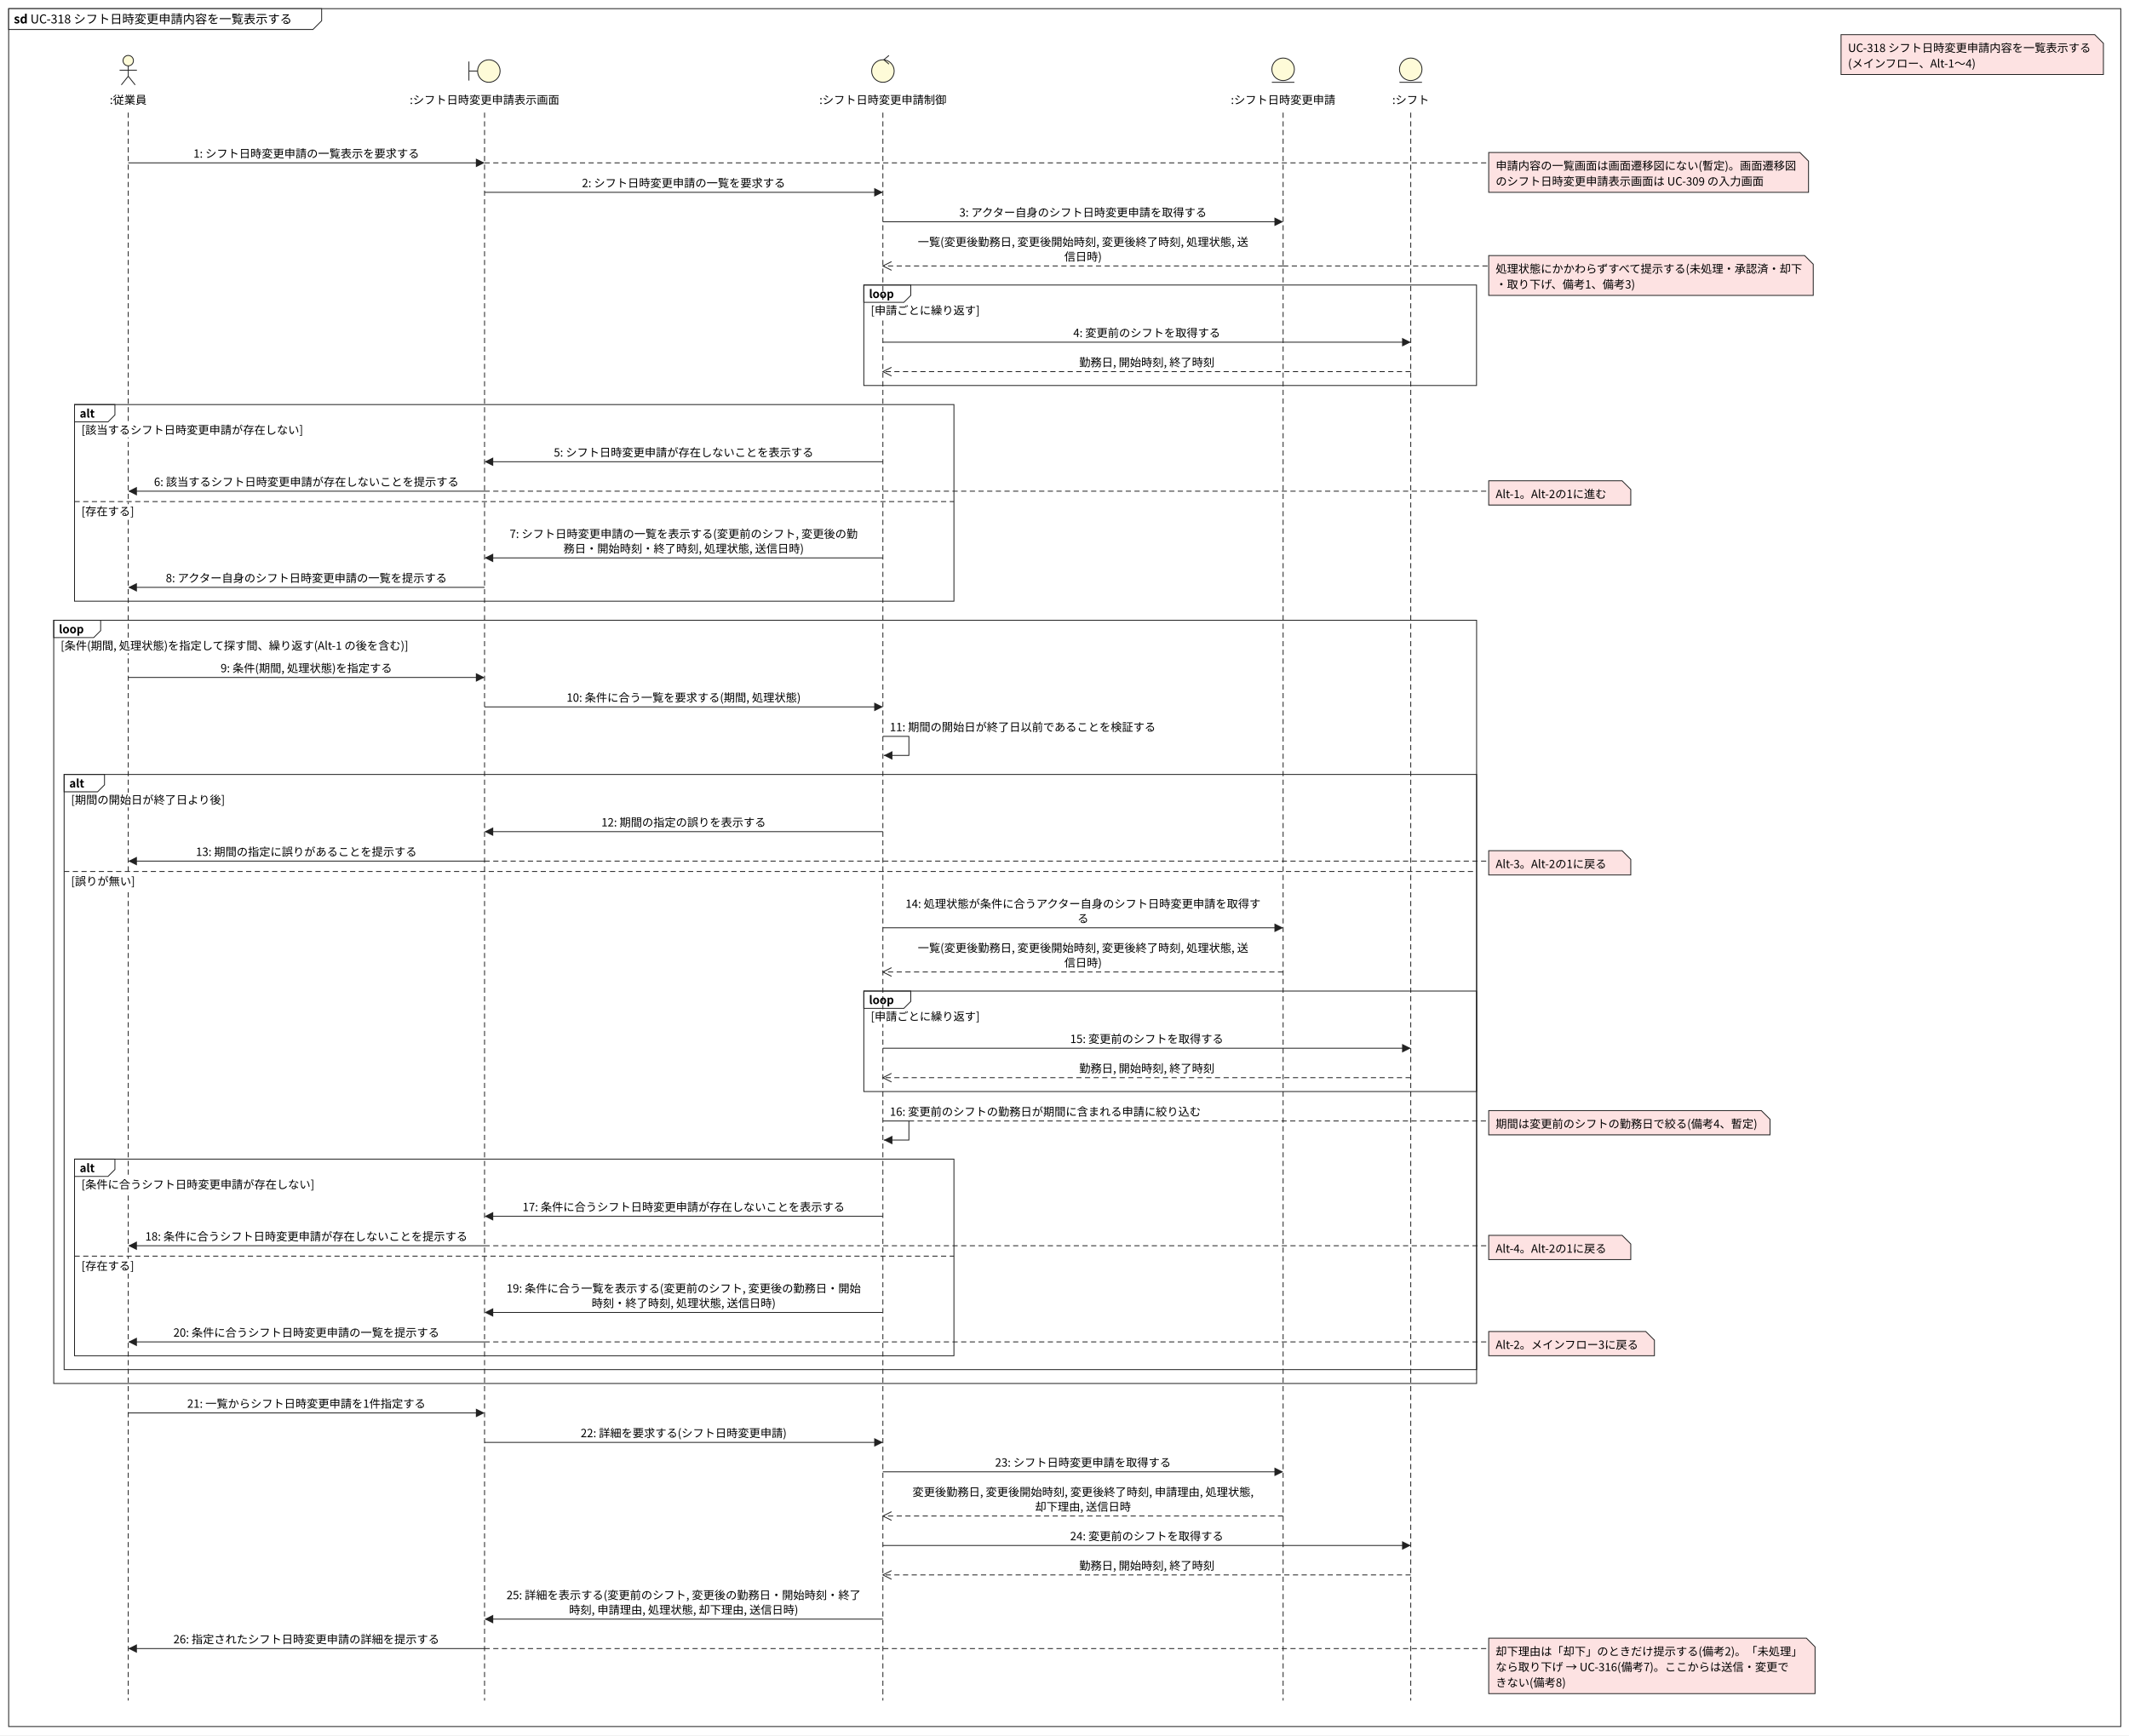
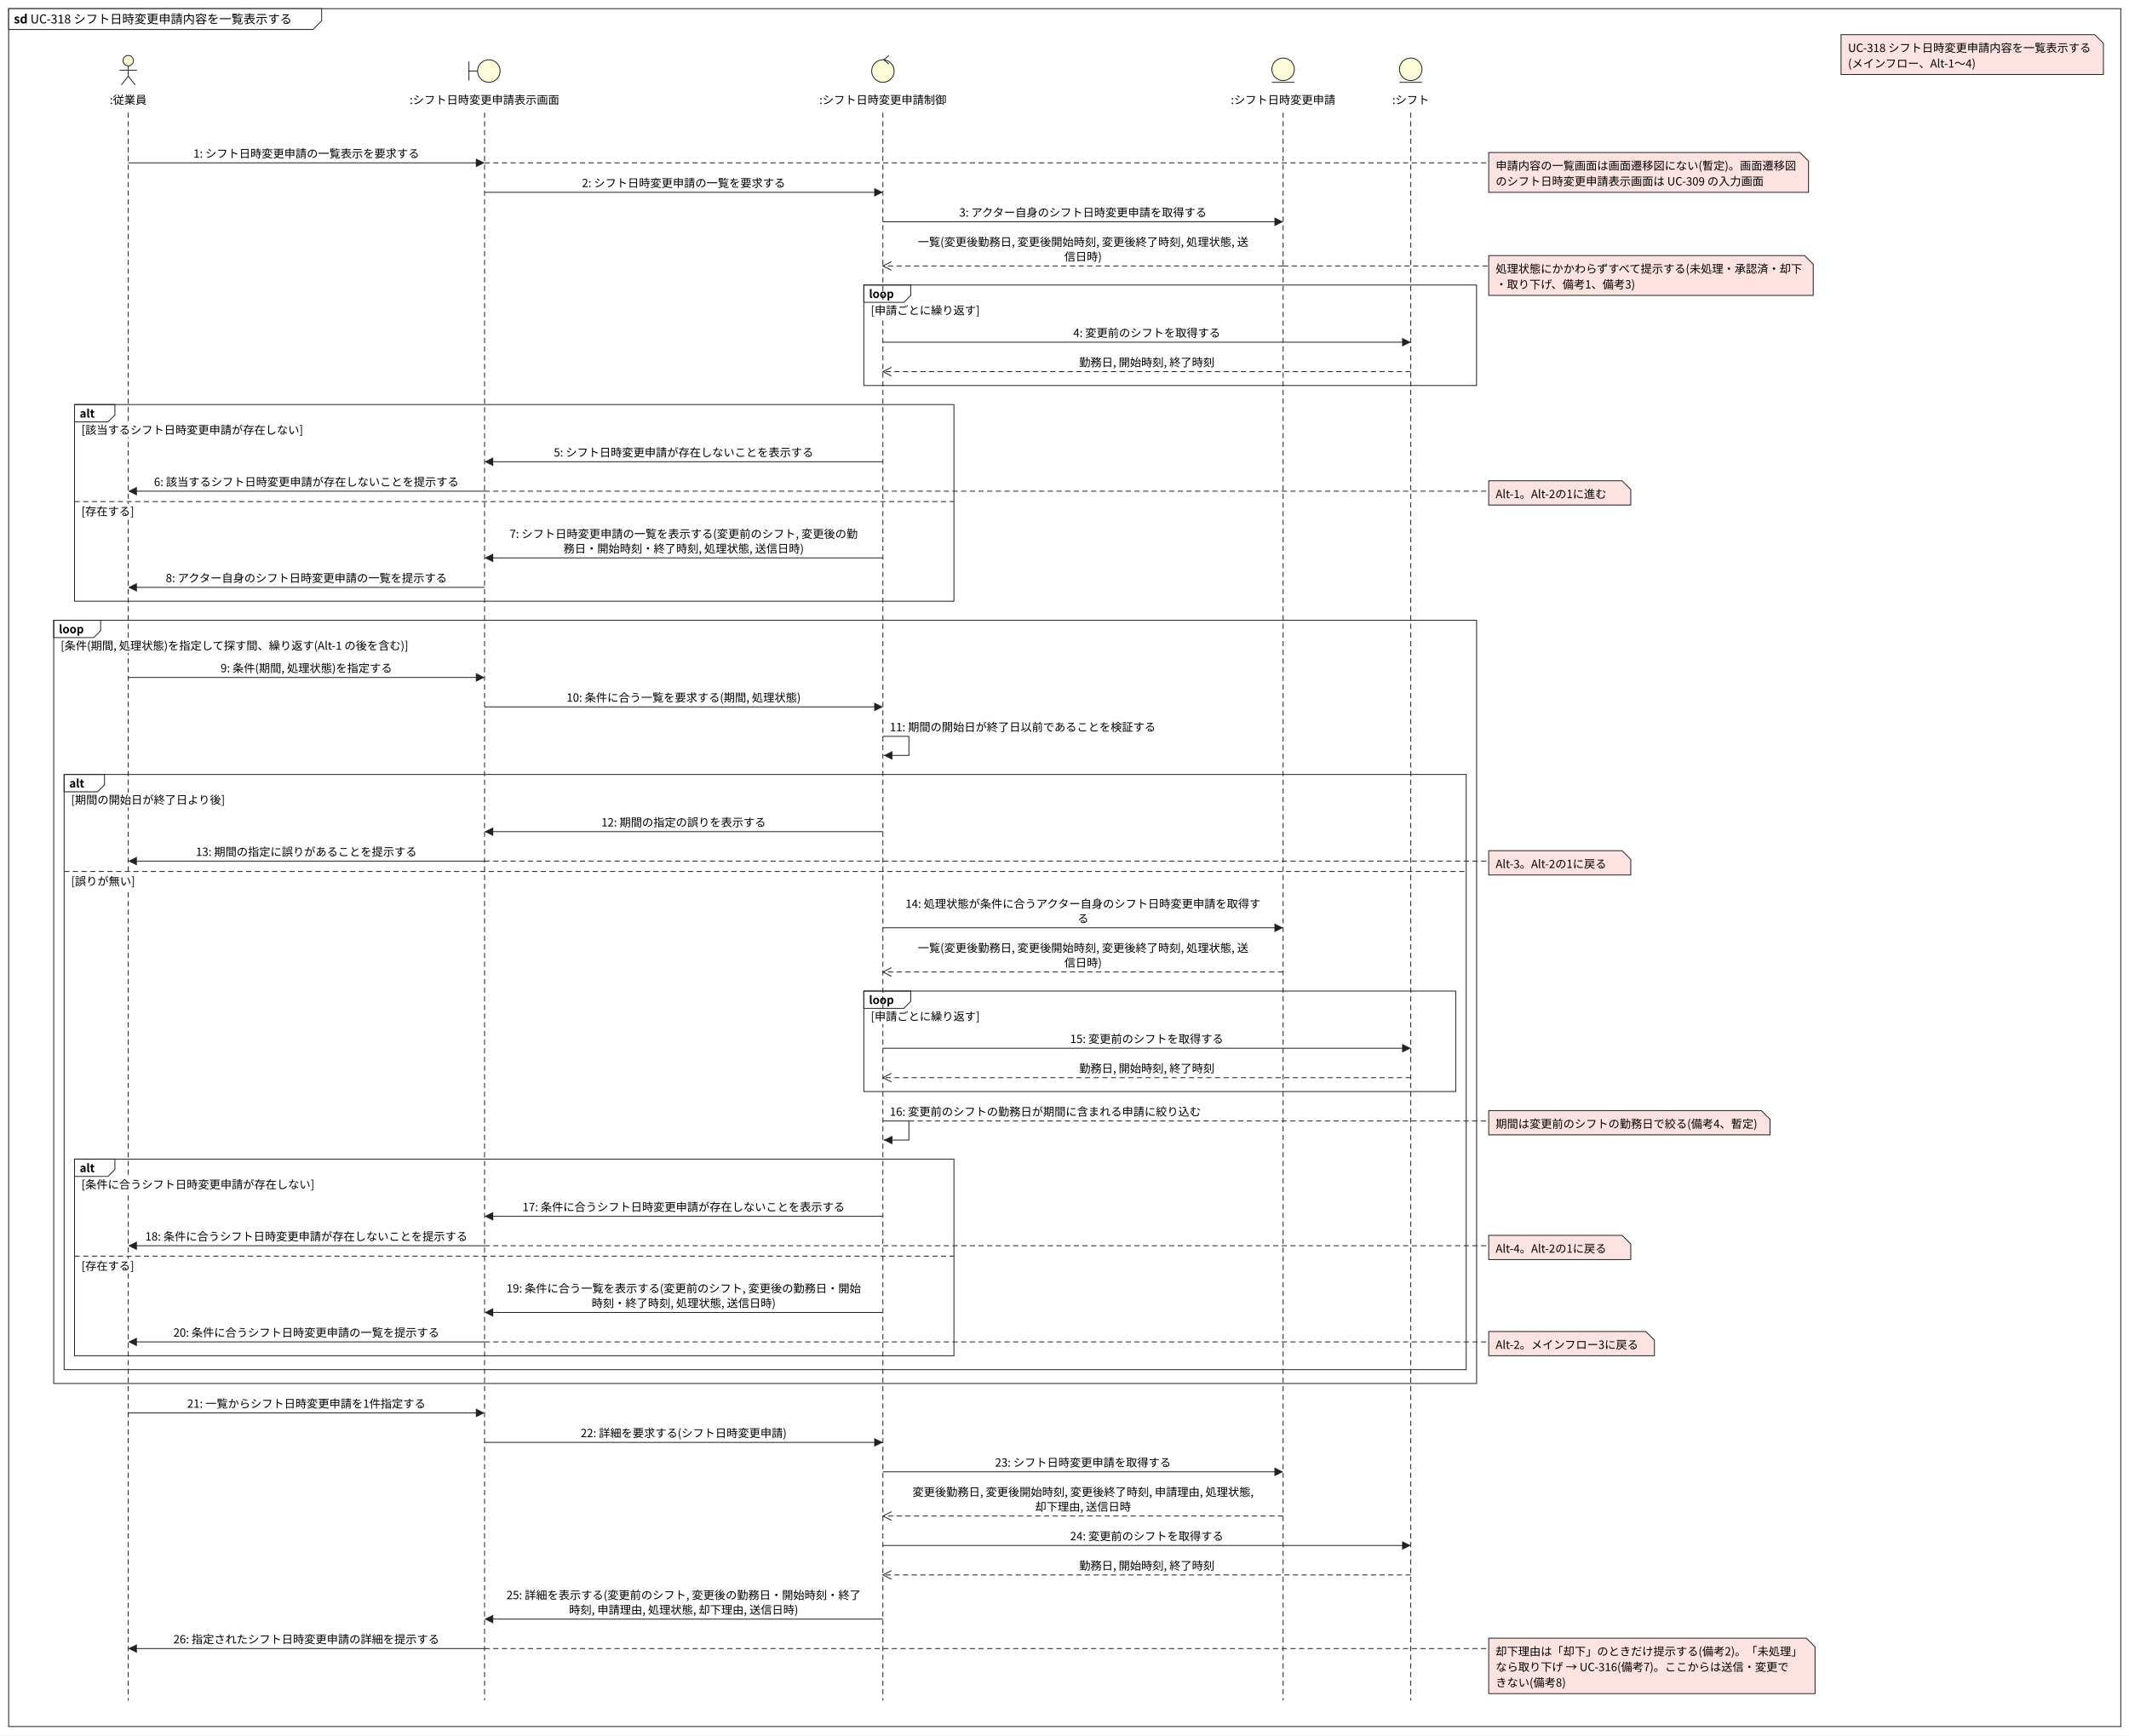
<svg xmlns="http://www.w3.org/2000/svg" width="2457" height="2003" viewBox="0 0 2457 2003" font-family="'Noto Sans CJK JP','Noto Sans JP','Hiragino Sans','Yu Gothic','Meiryo','IPAGothic',sans-serif">
  <rect width="100%" height="100%" fill="#fff" />
  <rect x="10" y="10" width="2437.5" height="1983.0" fill="none" stroke="#222" />
  <path d="M10 10 H371.2 V24 L361.2 34 H10 Z" fill="#fff" stroke="#222" />
  <line x1="148.0" y1="188.0" x2="558.2" y2="188.0" stroke="#222" stroke-width="1" />
  <polygon points="559.2,188.0 549.2,183.0 549.2,193.0" fill="#222" />
  <line x1="559.2" y1="188.0" x2="1718.1" y2="188.0" stroke="#222" stroke-width="1" stroke-dasharray="6 4" />
  <line x1="559.2" y1="222.0" x2="1017.9" y2="222.0" stroke="#222" stroke-width="1" />
  <polygon points="1018.9,222.0 1008.9,217.0 1008.9,227.0" fill="#222" />
  <line x1="1018.9" y1="256.0" x2="1479.8" y2="256.0" stroke="#222" stroke-width="1" />
  <polygon points="1480.8,256.0 1470.8,251.0 1470.8,261.0" fill="#222" />
  <line x1="1480.8" y1="307.0" x2="1019.9" y2="307.0" stroke="#222" stroke-width="1" stroke-dasharray="6 4" />
  <polyline points="1028.9,302.0 1018.9,307.0 1028.9,312.0" fill="none" stroke="#222" />
  <line x1="1480.8" y1="307.0" x2="1718.1" y2="307.0" stroke="#222" stroke-width="1" stroke-dasharray="6 4" />
  <path d="M996.94 329 H1051.1 V341 L1043.1 349 H996.94 Z" fill="#fff" stroke="#222" />
  <line x1="1018.9" y1="395.0" x2="1627.1" y2="395.0" stroke="#222" stroke-width="1" />
  <polygon points="1628.1,395.0 1618.1,390.0 1618.1,400.0" fill="#222" />
  <line x1="1628.1" y1="429.0" x2="1019.9" y2="429.0" stroke="#222" stroke-width="1" stroke-dasharray="6 4" />
  <polyline points="1028.9,424.0 1018.9,429.0 1028.9,434.0" fill="none" stroke="#222" />
  <rect x="996.9" y="329.0" width="707.1" height="116.0" rx="0" fill="none" stroke="#222" />
  <path d="M86 467 H132.62 V479 L124.62 487 H86 Z" fill="#fff" stroke="#222" />
  <line x1="1018.9" y1="533.0" x2="560.2" y2="533.0" stroke="#222" stroke-width="1" />
  <polygon points="559.2,533.0 569.2,528.0 569.2,538.0" fill="#222" />
  <line x1="559.2" y1="567.0" x2="149.0" y2="567.0" stroke="#222" stroke-width="1" />
  <polygon points="148.0,567.0 158.0,562.0 158.0,572.0" fill="#222" />
  <line x1="559.2" y1="567.0" x2="1718.1" y2="567.0" stroke="#222" stroke-width="1" stroke-dasharray="6 4" />
  <line x1="1018.9" y1="644.0" x2="560.2" y2="644.0" stroke="#222" stroke-width="1" />
  <polygon points="559.2,644.0 569.2,639.0 569.2,649.0" fill="#222" />
  <line x1="559.2" y1="678.0" x2="149.0" y2="678.0" stroke="#222" stroke-width="1" />
  <polygon points="148.0,678.0 158.0,673.0 158.0,683.0" fill="#222" />
  <rect x="86.0" y="467.0" width="1014.9" height="227.0" rx="0" fill="none" stroke="#222" />
  <line x1="86.0" y1="579.0" x2="1100.9" y2="579.0" stroke="#222" stroke-width="1" stroke-dasharray="6 4" />
  <path d="M62 716 H116.16 V728 L108.16 736 H62 Z" fill="#fff" stroke="#222" />
  <line x1="148.0" y1="782.0" x2="558.2" y2="782.0" stroke="#222" stroke-width="1" />
  <polygon points="559.2,782.0 549.2,777.0 549.2,787.0" fill="#222" />
  <line x1="559.2" y1="816.0" x2="1017.9" y2="816.0" stroke="#222" stroke-width="1" />
  <polygon points="1018.9,816.0 1008.9,811.0 1008.9,821.0" fill="#222" />
  <polyline points="1018.94,850 1048.94,850 1048.94,872 1019.94,872" fill="none" stroke="#222" />
  <polygon points="1019.9,872.0 1029.9,867.0 1029.9,877.0" fill="#222" />
  <path d="M74 894 H120.62 V906 L112.62 914 H74 Z" fill="#fff" stroke="#222" />
  <line x1="1018.9" y1="960.0" x2="560.2" y2="960.0" stroke="#222" stroke-width="1" />
  <polygon points="559.2,960.0 569.2,955.0 569.2,965.0" fill="#222" />
  <line x1="559.2" y1="994.0" x2="149.0" y2="994.0" stroke="#222" stroke-width="1" />
  <polygon points="148.0,994.0 158.0,989.0 158.0,999.0" fill="#222" />
  <line x1="559.2" y1="994.0" x2="1718.1" y2="994.0" stroke="#222" stroke-width="1" stroke-dasharray="6 4" />
  <line x1="1018.9" y1="1071.0" x2="1479.8" y2="1071.0" stroke="#222" stroke-width="1" />
  <polygon points="1480.8,1071.0 1470.8,1066.0 1470.8,1076.0" fill="#222" />
  <line x1="1480.8" y1="1122.0" x2="1019.9" y2="1122.0" stroke="#222" stroke-width="1" stroke-dasharray="6 4" />
  <polyline points="1028.9,1117.0 1018.9,1122.0 1028.9,1127.0" fill="none" stroke="#222" />
  <path d="M996.94 1144 H1051.1 V1156 L1043.1 1164 H996.94 Z" fill="#fff" stroke="#222" />
  <line x1="1018.9" y1="1210.0" x2="1627.1" y2="1210.0" stroke="#222" stroke-width="1" />
  <polygon points="1628.1,1210.0 1618.1,1205.0 1618.1,1215.0" fill="#222" />
  <line x1="1628.1" y1="1244.0" x2="1019.9" y2="1244.0" stroke="#222" stroke-width="1" stroke-dasharray="6 4" />
  <polyline points="1028.9,1239.0 1018.9,1244.0 1028.9,1249.0" fill="none" stroke="#222" />
-   <rect x="996.9" y="1144.0" width="707.1" height="116.0" rx="0" fill="none" stroke="#222" />
+   <rect x="996.9" y="1144.0" width="683.1" height="116.0" rx="0" fill="none" stroke="#222" />
  <polyline points="1018.94,1294 1048.94,1294 1048.94,1316 1019.94,1316" fill="none" stroke="#222" />
  <polygon points="1019.9,1316.0 1029.9,1311.0 1029.9,1321.0" fill="#222" />
  <line x1="1048.9" y1="1294.0" x2="1718.1" y2="1294.0" stroke="#222" stroke-width="1" stroke-dasharray="6 4" />
  <path d="M86 1338 H132.62 V1350 L124.62 1358 H86 Z" fill="#fff" stroke="#222" />
  <line x1="1018.9" y1="1404.0" x2="560.2" y2="1404.0" stroke="#222" stroke-width="1" />
  <polygon points="559.2,1404.0 569.2,1399.0 569.2,1409.0" fill="#222" />
  <line x1="559.2" y1="1438.0" x2="149.0" y2="1438.0" stroke="#222" stroke-width="1" />
  <polygon points="148.0,1438.0 158.0,1433.0 158.0,1443.0" fill="#222" />
  <line x1="559.2" y1="1438.0" x2="1718.1" y2="1438.0" stroke="#222" stroke-width="1" stroke-dasharray="6 4" />
  <line x1="1018.9" y1="1515.0" x2="560.2" y2="1515.0" stroke="#222" stroke-width="1" />
  <polygon points="559.2,1515.0 569.2,1510.0 569.2,1520.0" fill="#222" />
  <line x1="559.2" y1="1549.0" x2="149.0" y2="1549.0" stroke="#222" stroke-width="1" />
  <polygon points="148.0,1549.0 158.0,1544.0 158.0,1554.0" fill="#222" />
  <line x1="559.2" y1="1549.0" x2="1718.1" y2="1549.0" stroke="#222" stroke-width="1" stroke-dasharray="6 4" />
  <rect x="86.0" y="1338.0" width="1014.9" height="227.0" rx="0" fill="none" stroke="#222" />
  <line x1="86.0" y1="1450.0" x2="1100.9" y2="1450.0" stroke="#222" stroke-width="1" stroke-dasharray="6 4" />
-   <rect x="74.0" y="894.0" width="1630.1" height="687.0" rx="0" fill="none" stroke="#222" />
-   <line x1="74.0" y1="1006.0" x2="1704.1" y2="1006.0" stroke="#222" stroke-width="1" stroke-dasharray="6 4" />
+   <rect x="74.0" y="894.0" width="1618.1" height="687.0" rx="0" fill="none" stroke="#222" />
+   <line x1="74.0" y1="1006.0" x2="1692.1" y2="1006.0" stroke="#222" stroke-width="1" stroke-dasharray="6 4" />
  <rect x="62.0" y="716.0" width="1642.1" height="881.0" rx="0" fill="none" stroke="#222" />
  <line x1="148.0" y1="1631.0" x2="558.2" y2="1631.0" stroke="#222" stroke-width="1" />
  <polygon points="559.2,1631.0 549.2,1626.0 549.2,1636.0" fill="#222" />
  <line x1="559.2" y1="1665.0" x2="1017.9" y2="1665.0" stroke="#222" stroke-width="1" />
  <polygon points="1018.9,1665.0 1008.9,1660.0 1008.9,1670.0" fill="#222" />
  <line x1="1018.9" y1="1699.0" x2="1479.8" y2="1699.0" stroke="#222" stroke-width="1" />
  <polygon points="1480.8,1699.0 1470.8,1694.0 1470.8,1704.0" fill="#222" />
  <line x1="1480.8" y1="1750.0" x2="1019.9" y2="1750.0" stroke="#222" stroke-width="1" stroke-dasharray="6 4" />
  <polyline points="1028.9,1745.0 1018.9,1750.0 1028.9,1755.0" fill="none" stroke="#222" />
  <line x1="1018.9" y1="1784.0" x2="1627.1" y2="1784.0" stroke="#222" stroke-width="1" />
  <polygon points="1628.1,1784.0 1618.1,1779.0 1618.1,1789.0" fill="#222" />
  <line x1="1628.1" y1="1818.0" x2="1019.9" y2="1818.0" stroke="#222" stroke-width="1" stroke-dasharray="6 4" />
  <polyline points="1028.9,1813.0 1018.9,1818.0 1028.9,1823.0" fill="none" stroke="#222" />
  <line x1="1018.9" y1="1869.0" x2="560.2" y2="1869.0" stroke="#222" stroke-width="1" />
  <polygon points="559.2,1869.0 569.2,1864.0 569.2,1874.0" fill="#222" />
  <line x1="559.2" y1="1903.0" x2="149.0" y2="1903.0" stroke="#222" stroke-width="1" />
  <polygon points="148.0,1903.0 158.0,1898.0 158.0,1908.0" fill="#222" />
  <line x1="559.2" y1="1903.0" x2="1718.1" y2="1903.0" stroke="#222" stroke-width="1" stroke-dasharray="6 4" />
  <circle cx="148" cy="70" r="6" fill="#fefbd8" stroke="#222" />
  <path d="M148 76 V88 M138 81 H158 M148 88 L140 98 M148 88 L156 98" fill="none" stroke="#222" />
  <line x1="148.0" y1="130.0" x2="148.0" y2="1963.0" stroke="#222" stroke-width="1" stroke-dasharray="6 4" />
  <circle cx="564.16" cy="82" r="13" fill="#fefbd8" stroke="#222" />
  <path d="M551.16 82 H541.16 M541.16 71 V93" fill="none" stroke="#222" />
  <line x1="559.2" y1="130.0" x2="559.2" y2="1963.0" stroke="#222" stroke-width="1" stroke-dasharray="6 4" />
  <circle cx="1018.94" cy="82" r="13" fill="#fefbd8" stroke="#222" />
  <path d="M1019.94 69 l6 -5 M1019.94 69 l6 5" fill="none" stroke="#222" />
  <line x1="1018.9" y1="130.0" x2="1018.9" y2="1963.0" stroke="#222" stroke-width="1" stroke-dasharray="6 4" />
  <circle cx="1480.8" cy="80" r="13" fill="#fefbd8" stroke="#222" />
  <path d="M1467.8 95 H1493.8" fill="none" stroke="#222" />
  <line x1="1480.8" y1="130.0" x2="1480.8" y2="1963.0" stroke="#222" stroke-width="1" stroke-dasharray="6 4" />
  <circle cx="1628.07" cy="80" r="13" fill="#fefbd8" stroke="#222" />
  <path d="M1615.07 95 H1641.07" fill="none" stroke="#222" />
  <line x1="1628.1" y1="130.0" x2="1628.1" y2="1963.0" stroke="#222" stroke-width="1" stroke-dasharray="6 4" />
  <rect x="216.8" y="169.0" width="273.6" height="17.0" fill="#fff" />
  <text x="353.6" y="182.0" font-size="13" text-anchor="middle">1: シフト日時変更申請の一覧表示を要求する</text>
  <rect x="665.2" y="203.0" width="247.6" height="17.0" fill="#fff" />
  <text x="789.0" y="216.0" font-size="13" text-anchor="middle">2: シフト日時変更申請の一覧を要求する</text>
  <rect x="1100.1" y="237.0" width="299.6" height="17.0" fill="#fff" />
  <text x="1249.9" y="250.0" font-size="13" text-anchor="middle">3: アクター自身のシフト日時変更申請を取得する</text>
  <rect x="1038.4" y="271.0" width="422.9" height="17.0" fill="#fff" />
  <text x="1249.9" y="284.0" font-size="13" text-anchor="middle">一覧(変更後勤務日, 変更後開始時刻, 変更後終了時刻, 処理状態, 送</text>
  <rect x="1224.6" y="288.0" width="50.5" height="17.0" fill="#fff" />
  <text x="1249.9" y="301.0" font-size="13" text-anchor="middle">信日時)</text>
  <text x="1002.9" y="344.0" font-size="13" text-anchor="start" font-weight="bold">loop</text>
  <rect x="1002.9" y="350.0" width="136.1" height="17.0" fill="#fff" />
  <text x="1004.9" y="363.0" font-size="13" text-anchor="start">[申請ごとに繰り返す]</text>
  <rect x="1232.2" y="376.0" width="182.6" height="17.0" fill="#fff" />
  <text x="1323.5" y="389.0" font-size="13" text-anchor="middle">4: 変更前のシフトを取得する</text>
  <rect x="1234.9" y="410.0" width="177.2" height="17.0" fill="#fff" />
  <text x="1323.5" y="423.0" font-size="13" text-anchor="middle">勤務日, 開始時刻, 終了時刻</text>
  <text x="92.0" y="482.0" font-size="13" text-anchor="start" font-weight="bold">alt</text>
  <rect x="92.0" y="488.0" width="266.1" height="17.0" fill="#fff" />
  <text x="94.0" y="501.0" font-size="13" text-anchor="start">[該当するシフト日時変更申請が存在しない]</text>
  <rect x="632.7" y="514.0" width="312.6" height="17.0" fill="#fff" />
  <text x="789.0" y="527.0" font-size="13" text-anchor="middle">5: シフト日時変更申請が存在しないことを表示する</text>
  <rect x="171.3" y="548.0" width="364.6" height="17.0" fill="#fff" />
  <text x="353.6" y="561.0" font-size="13" text-anchor="middle">6: 該当するシフト日時変更申請が存在しないことを提示する</text>
  <rect x="92.0" y="582.0" width="71.1" height="17.0" fill="#fff" />
  <text x="94.0" y="595.0" font-size="13" text-anchor="start">[存在する]</text>
  <rect x="575.9" y="608.0" width="426.2" height="17.0" fill="#fff" />
  <text x="789.0" y="621.0" font-size="13" text-anchor="middle">7: シフト日時変更申請の一覧を表示する(変更前のシフト, 変更後の勤</text>
  <rect x="638.2" y="625.0" width="301.7" height="17.0" fill="#fff" />
  <text x="789.0" y="638.0" font-size="13" text-anchor="middle">務日・開始時刻・終了時刻, 処理状態, 送信日時)</text>
  <rect x="184.3" y="659.0" width="338.6" height="17.0" fill="#fff" />
  <text x="353.6" y="672.0" font-size="13" text-anchor="middle">8: アクター自身のシフト日時変更申請の一覧を提示する</text>
  <text x="68.0" y="731.0" font-size="13" text-anchor="start" font-weight="bold">loop</text>
  <rect x="68.0" y="737.0" width="447.6" height="17.0" fill="#fff" />
  <text x="70.0" y="750.0" font-size="13" text-anchor="start">[条件(期間, 処理状態)を指定して探す間、繰り返す(Alt-1 の後を含む)]</text>
  <rect x="240.7" y="763.0" width="225.8" height="17.0" fill="#fff" />
  <text x="353.6" y="776.0" font-size="13" text-anchor="middle">9: 条件(期間, 処理状態)を指定する</text>
  <rect x="639.9" y="797.0" width="298.3" height="17.0" fill="#fff" />
  <text x="789.0" y="810.0" font-size="13" text-anchor="middle">10: 条件に合う一覧を要求する(期間, 処理状態)</text>
  <rect x="1024.9" y="831.0" width="320.2" height="17.0" fill="#fff" />
  <text x="1026.9" y="844.0" font-size="13" text-anchor="start">11: 期間の開始日が終了日以前であることを検証する</text>
  <text x="80.0" y="909.0" font-size="13" text-anchor="start" font-weight="bold">alt</text>
  <rect x="80.0" y="915.0" width="188.1" height="17.0" fill="#fff" />
  <text x="82.0" y="928.0" font-size="13" text-anchor="start">[期間の開始日が終了日より後]</text>
  <rect x="687.5" y="941.0" width="203.2" height="17.0" fill="#fff" />
  <text x="789.0" y="954.0" font-size="13" text-anchor="middle">12: 期間の指定の誤りを表示する</text>
  <rect x="219.5" y="975.0" width="268.2" height="17.0" fill="#fff" />
  <text x="353.6" y="988.0" font-size="13" text-anchor="middle">13: 期間の指定に誤りがあることを提示する</text>
  <rect x="80.0" y="1009.0" width="84.1" height="17.0" fill="#fff" />
  <text x="82.0" y="1022.0" font-size="13" text-anchor="start">[誤りが無い]</text>
  <rect x="1037.8" y="1035.0" width="424.2" height="17.0" fill="#fff" />
  <text x="1249.9" y="1048.0" font-size="13" text-anchor="middle">14: 処理状態が条件に合うアクター自身のシフト日時変更申請を取得す</text>
  <rect x="1241.4" y="1052.0" width="17.0" height="17.0" fill="#fff" />
  <text x="1249.9" y="1065.0" font-size="13" text-anchor="middle">る</text>
  <rect x="1038.4" y="1086.0" width="422.9" height="17.0" fill="#fff" />
  <text x="1249.9" y="1099.0" font-size="13" text-anchor="middle">一覧(変更後勤務日, 変更後開始時刻, 変更後終了時刻, 処理状態, 送</text>
  <rect x="1224.6" y="1103.0" width="50.5" height="17.0" fill="#fff" />
  <text x="1249.9" y="1116.0" font-size="13" text-anchor="middle">信日時)</text>
  <text x="1002.9" y="1159.0" font-size="13" text-anchor="start" font-weight="bold">loop</text>
  <rect x="1002.9" y="1165.0" width="136.1" height="17.0" fill="#fff" />
  <text x="1004.9" y="1178.0" font-size="13" text-anchor="start">[申請ごとに繰り返す]</text>
  <rect x="1228.4" y="1191.0" width="190.2" height="17.0" fill="#fff" />
  <text x="1323.5" y="1204.0" font-size="13" text-anchor="middle">15: 変更前のシフトを取得する</text>
  <rect x="1234.9" y="1225.0" width="177.2" height="17.0" fill="#fff" />
  <text x="1323.5" y="1238.0" font-size="13" text-anchor="middle">勤務日, 開始時刻, 終了時刻</text>
  <rect x="1024.9" y="1275.0" width="372.2" height="17.0" fill="#fff" />
  <text x="1026.9" y="1288.0" font-size="13" text-anchor="start">16: 変更前のシフトの勤務日が期間に含まれる申請に絞り込む</text>
  <text x="92.0" y="1353.0" font-size="13" text-anchor="start" font-weight="bold">alt</text>
  <rect x="92.0" y="1359.0" width="279.1" height="17.0" fill="#fff" />
  <text x="94.0" y="1372.0" font-size="13" text-anchor="start">[条件に合うシフト日時変更申請が存在しない]</text>
  <rect x="596.5" y="1385.0" width="385.2" height="17.0" fill="#fff" />
  <text x="789.0" y="1398.0" font-size="13" text-anchor="middle">17: 条件に合うシフト日時変更申請が存在しないことを表示する</text>
  <rect x="161.0" y="1419.0" width="385.2" height="17.0" fill="#fff" />
  <text x="353.6" y="1432.0" font-size="13" text-anchor="middle">18: 条件に合うシフト日時変更申請が存在しないことを提示する</text>
  <rect x="92.0" y="1453.0" width="71.1" height="17.0" fill="#fff" />
  <text x="94.0" y="1466.0" font-size="13" text-anchor="start">[存在する]</text>
  <rect x="572.2" y="1479.0" width="433.8" height="17.0" fill="#fff" />
  <text x="789.0" y="1492.0" font-size="13" text-anchor="middle">19: 条件に合う一覧を表示する(変更前のシフト, 変更後の勤務日・開始</text>
  <rect x="670.7" y="1496.0" width="236.7" height="17.0" fill="#fff" />
  <text x="789.0" y="1509.0" font-size="13" text-anchor="middle">時刻・終了時刻, 処理状態, 送信日時)</text>
  <rect x="193.5" y="1530.0" width="320.2" height="17.0" fill="#fff" />
  <text x="353.6" y="1543.0" font-size="13" text-anchor="middle">20: 条件に合うシフト日時変更申請の一覧を提示する</text>
  <rect x="209.2" y="1612.0" width="288.7" height="17.0" fill="#fff" />
  <text x="353.6" y="1625.0" font-size="13" text-anchor="middle">21: 一覧からシフト日時変更申請を1件指定する</text>
  <rect x="660.4" y="1646.0" width="257.2" height="17.0" fill="#fff" />
  <text x="789.0" y="1659.0" font-size="13" text-anchor="middle">22: 詳細を要求する(シフト日時変更申請)</text>
  <rect x="1141.8" y="1680.0" width="216.2" height="17.0" fill="#fff" />
  <text x="1249.9" y="1693.0" font-size="13" text-anchor="middle">23: シフト日時変更申請を取得する</text>
  <rect x="1031.9" y="1714.0" width="435.9" height="17.0" fill="#fff" />
  <text x="1249.9" y="1727.0" font-size="13" text-anchor="middle">変更後勤務日, 変更後開始時刻, 変更後終了時刻, 申請理由, 処理状態,</text>
  <rect x="1184.6" y="1731.0" width="130.6" height="17.0" fill="#fff" />
  <text x="1249.9" y="1744.0" font-size="13" text-anchor="middle"> 却下理由, 送信日時</text>
  <rect x="1228.4" y="1765.0" width="190.2" height="17.0" fill="#fff" />
  <text x="1323.5" y="1778.0" font-size="13" text-anchor="middle">24: 変更前のシフトを取得する</text>
  <rect x="1234.9" y="1799.0" width="177.2" height="17.0" fill="#fff" />
  <text x="1323.5" y="1812.0" font-size="13" text-anchor="middle">勤務日, 開始時刻, 終了時刻</text>
  <rect x="572.2" y="1833.0" width="433.8" height="17.0" fill="#fff" />
  <text x="789.0" y="1846.0" font-size="13" text-anchor="middle">25: 詳細を表示する(変更前のシフト, 変更後の勤務日・開始時刻・終了</text>
  <rect x="636.1" y="1850.0" width="305.9" height="17.0" fill="#fff" />
  <text x="789.0" y="1863.0" font-size="13" text-anchor="middle">時刻, 申請理由, 処理状態, 却下理由, 送信日時)</text>
  <rect x="193.5" y="1884.0" width="320.2" height="17.0" fill="#fff" />
  <text x="353.6" y="1897.0" font-size="13" text-anchor="middle">26: 指定されたシフト日時変更申請の詳細を提示する</text>
  <text x="148.0" y="120.0" font-size="13" text-anchor="middle">:従業員</text>
  <text x="559.2" y="120.0" font-size="13" text-anchor="middle">:シフト日時変更申請表示画面</text>
  <text x="1018.9" y="120.0" font-size="13" text-anchor="middle">:シフト日時変更申請制御</text>
  <text x="1480.8" y="120.0" font-size="13" text-anchor="middle">:シフト日時変更申請</text>
  <text x="1628.1" y="120.0" font-size="13" text-anchor="middle">:シフト</text>
  <path d="M1718.07 176 H2077.15 L2087.15 186 V222 H1718.07 Z" fill="#fde2e2" stroke="#222" />
  <text x="1726.1" y="196.0" font-size="13" text-anchor="start">申請内容の一覧画面は画面遷移図にない(暫定)。画面遷移図</text>
  <text x="1726.1" y="214.0" font-size="13" text-anchor="start">のシフト日時変更申請表示画面は UC-309 の入力画面</text>
  <path d="M1718.07 295 H2082.61 L2092.61 305 V341 H1718.07 Z" fill="#fde2e2" stroke="#222" />
  <text x="1726.1" y="315.0" font-size="13" text-anchor="start">処理状態にかかわらずすべて提示する(未処理・承認済・却下</text>
  <text x="1726.1" y="333.0" font-size="13" text-anchor="start">・取り下げ、備考1、備考3)</text>
  <path d="M1718.07 555 H1872.01 L1882.01 565 V583 H1718.07 Z" fill="#fde2e2" stroke="#222" />
  <text x="1726.1" y="575.0" font-size="13" text-anchor="start">Alt-1。Alt-2の1に進む</text>
  <path d="M1718.07 982 H1872.01 L1882.01 992 V1010 H1718.07 Z" fill="#fde2e2" stroke="#222" />
  <text x="1726.1" y="1002.0" font-size="13" text-anchor="start">Alt-3。Alt-2の1に戻る</text>
  <path d="M1718.07 1282 H2032.69 L2042.69 1292 V1310 H1718.07 Z" fill="#fde2e2" stroke="#222" />
  <text x="1726.1" y="1302.0" font-size="13" text-anchor="start">期間は変更前のシフトの勤務日で絞る(備考4、暫定)</text>
  <path d="M1718.07 1426 H1872.01 L1882.01 1436 V1454 H1718.07 Z" fill="#fde2e2" stroke="#222" />
  <text x="1726.1" y="1446.0" font-size="13" text-anchor="start">Alt-4。Alt-2の1に戻る</text>
  <path d="M1718.07 1537 H1899.31 L1909.31 1547 V1565 H1718.07 Z" fill="#fde2e2" stroke="#222" />
  <text x="1726.1" y="1557.0" font-size="13" text-anchor="start">Alt-2。メインフロー3に戻る</text>
  <path d="M1718.07 1891 H2084.69 L2094.69 1901 V1955 H1718.07 Z" fill="#fde2e2" stroke="#222" />
  <text x="1726.1" y="1911.0" font-size="13" text-anchor="start">却下理由は「却下」のときだけ提示する(備考2)。「未処理」</text>
  <text x="1726.1" y="1929.0" font-size="13" text-anchor="start">なら取り下げ → UC-316(備考7)。ここからは送信・変更で</text>
  <text x="1726.1" y="1947.0" font-size="13" text-anchor="start">きない(備考8)</text>
  <path d="M2124.69 40 H2417.47 L2427.47 50 V86 H2124.69 Z" fill="#fde2e2" stroke="#222" />
  <text x="2132.7" y="60.0" font-size="13" text-anchor="start">UC-318 シフト日時変更申請内容を一覧表示する</text>
  <text x="2132.7" y="78.0" font-size="13" text-anchor="start">(メインフロー、Alt-1〜4)</text>
  <text x="16" y="27" font-size="14">
    <tspan font-weight="bold">sd</tspan> UC-318 シフト日時変更申請内容を一覧表示する</text>
</svg>
